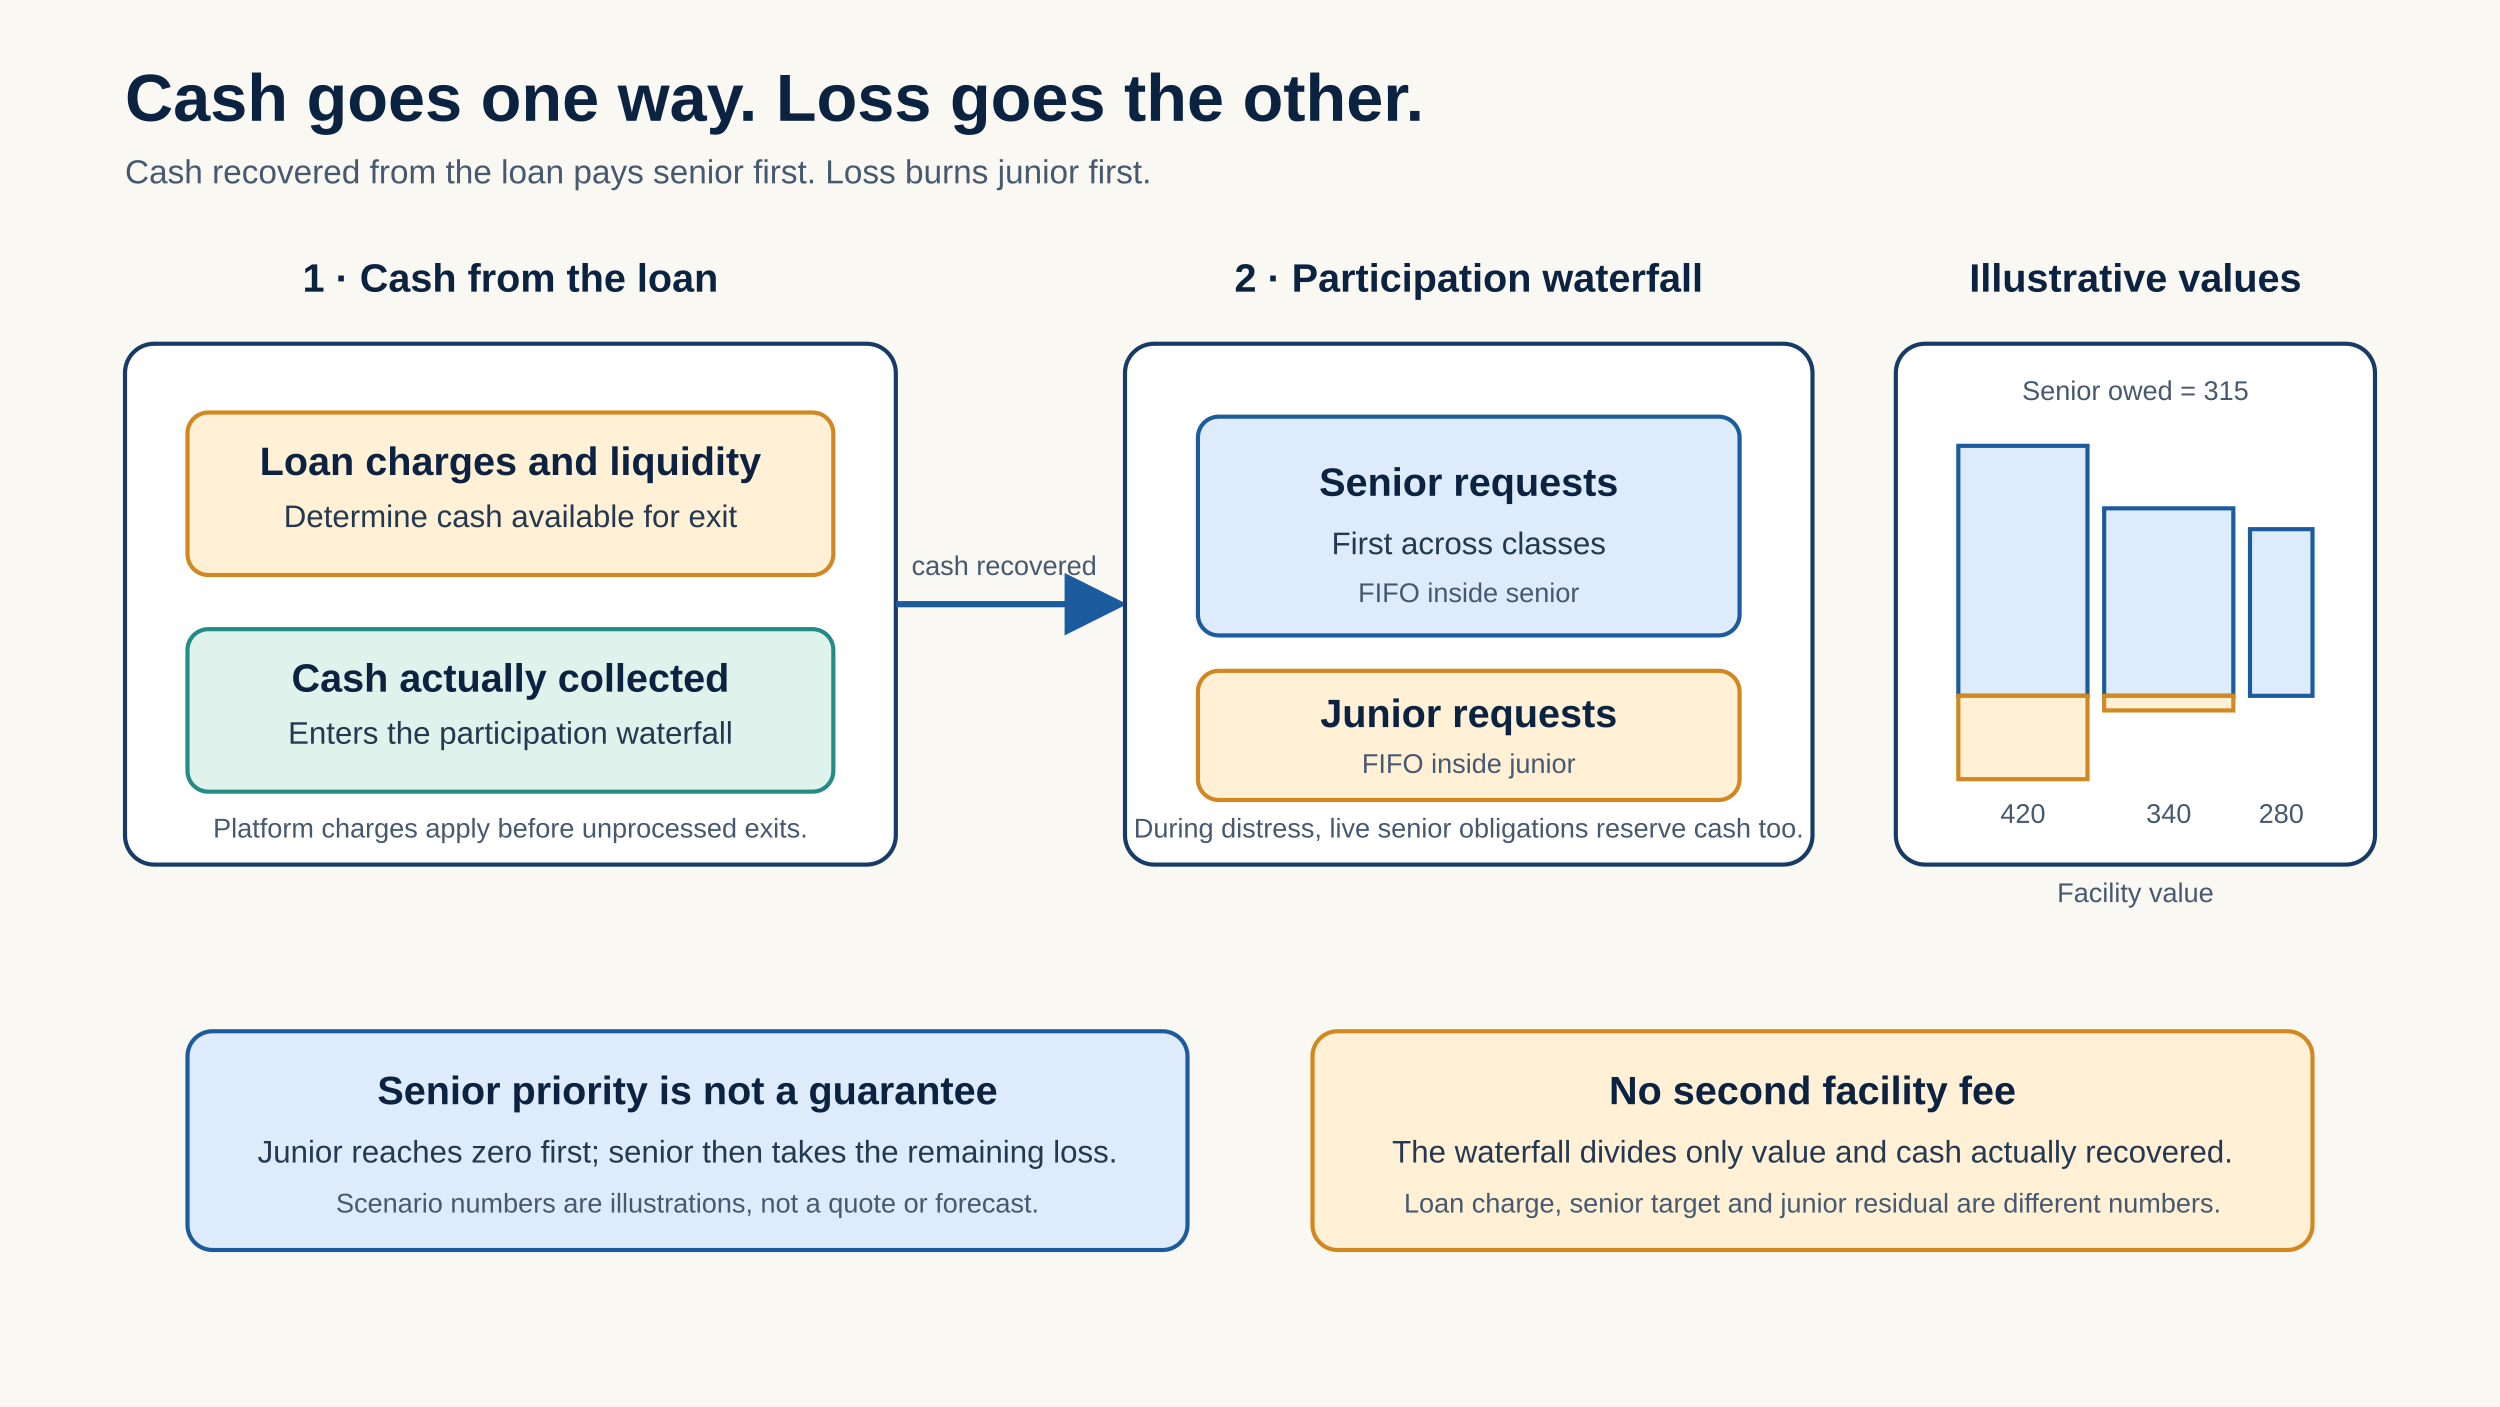
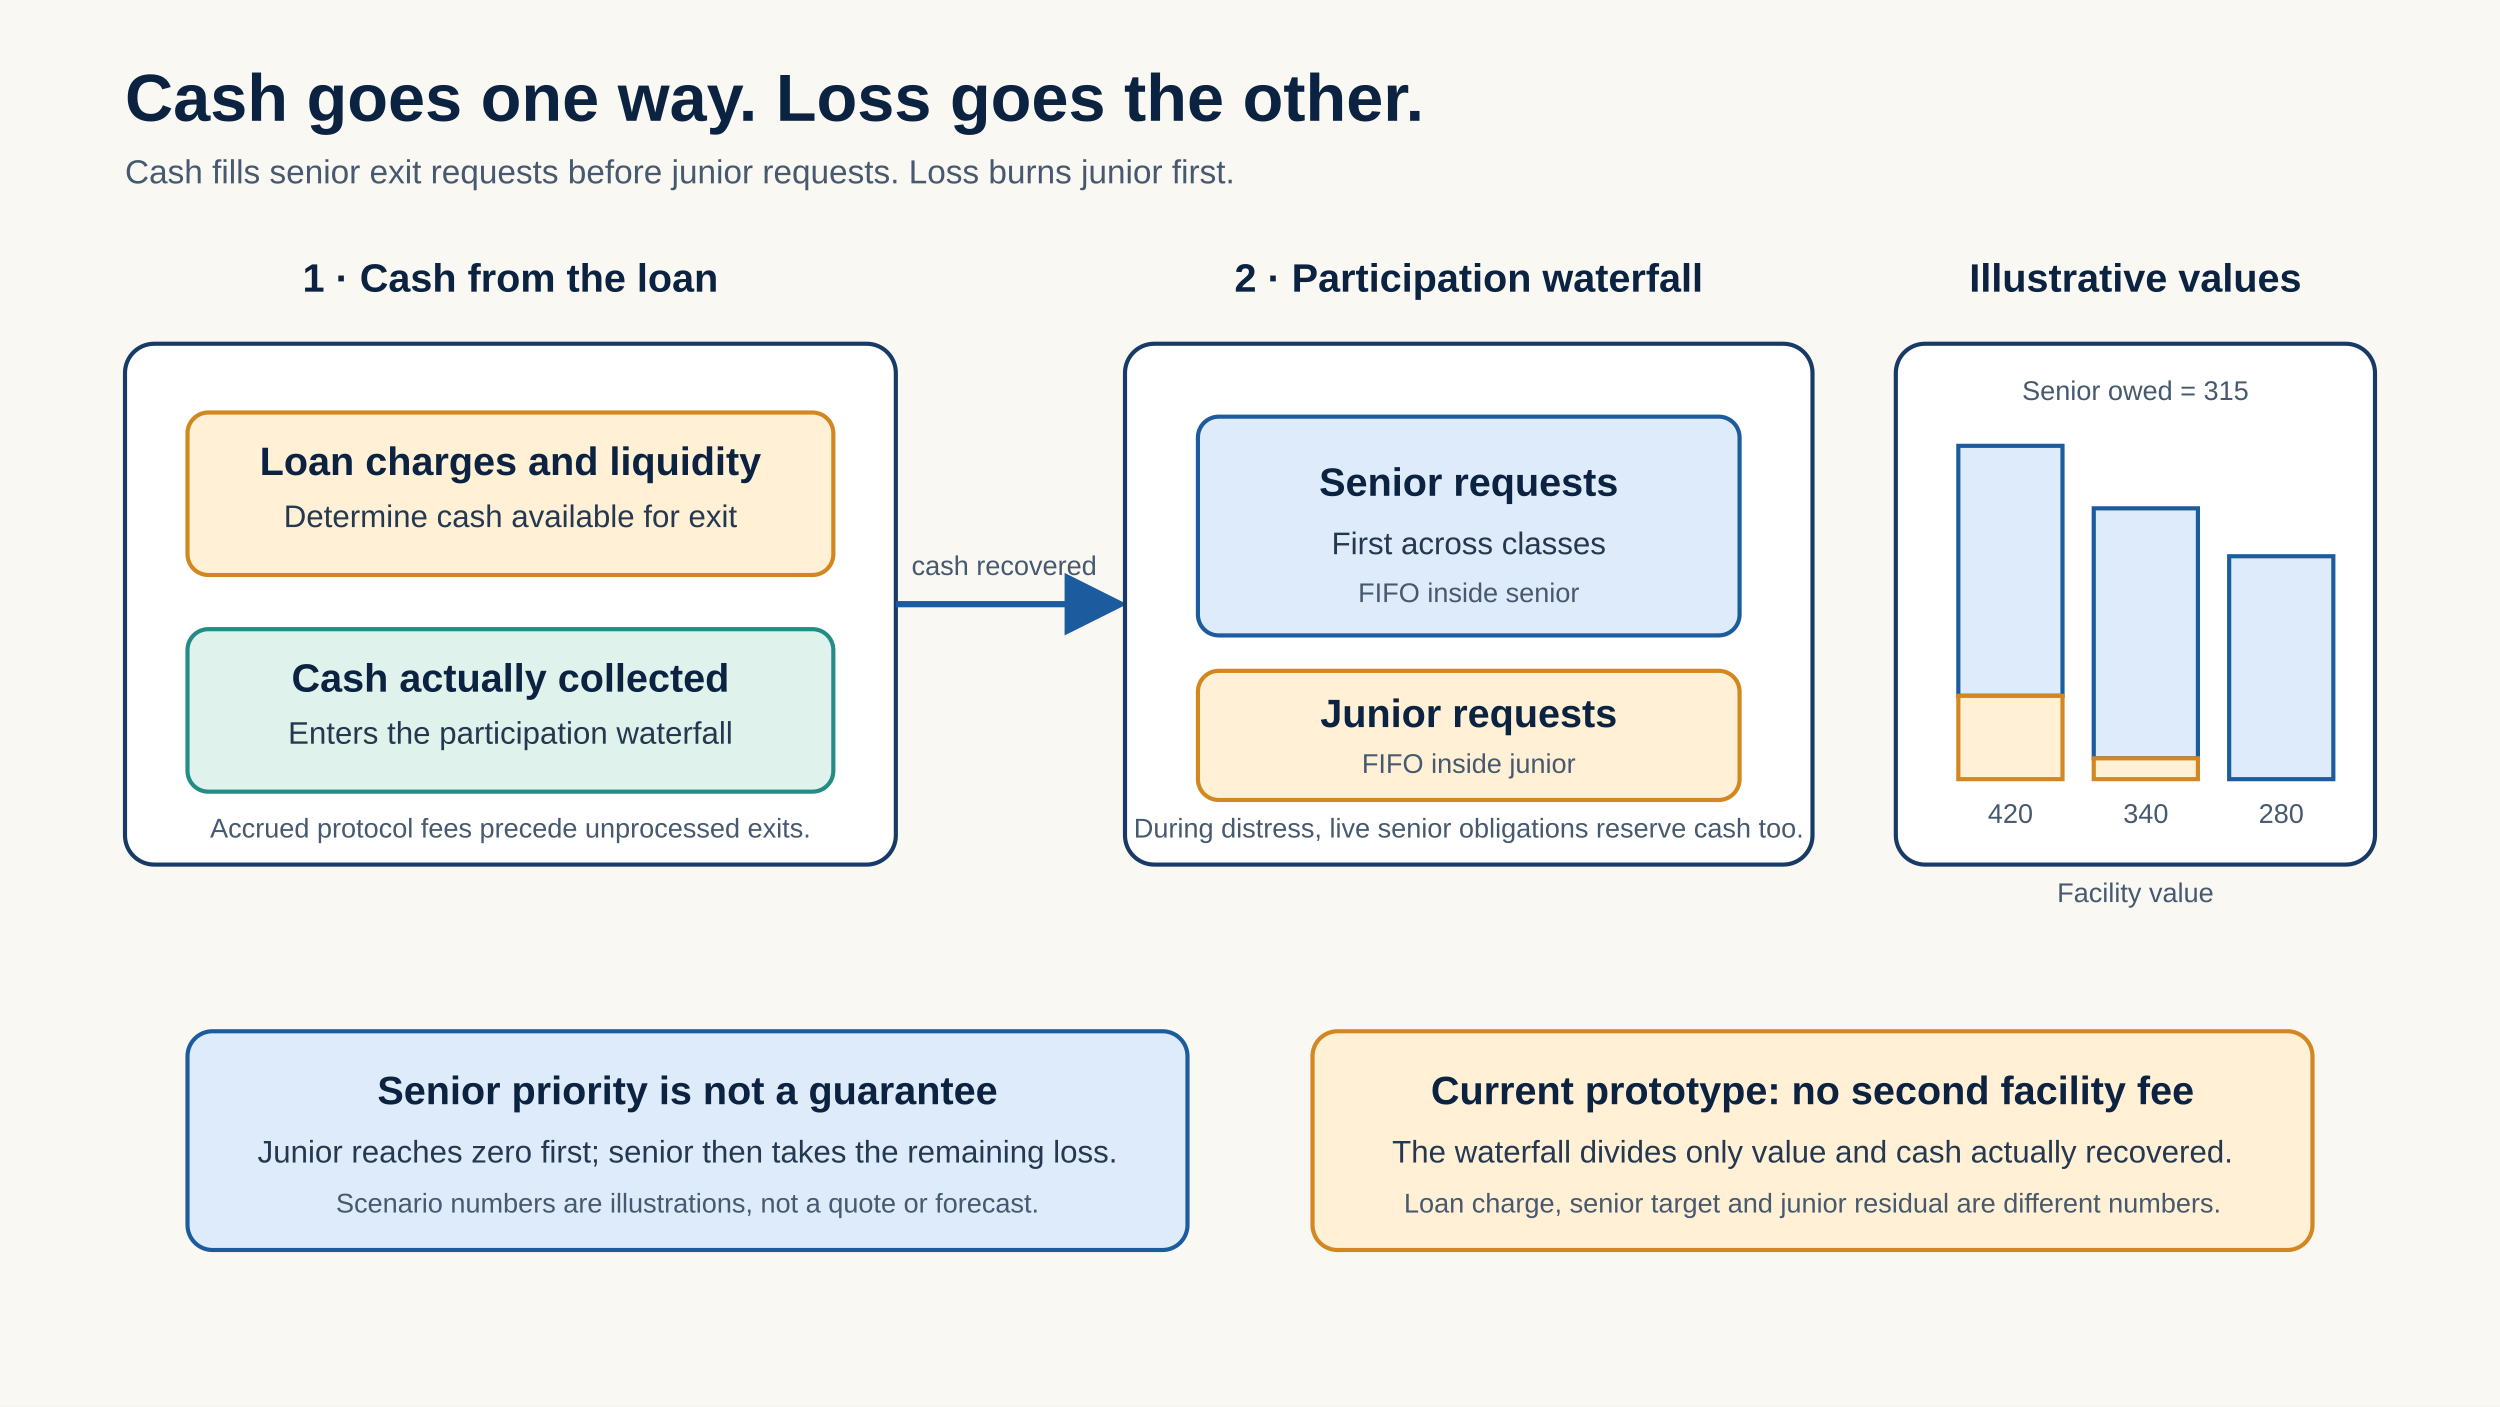
<svg xmlns="http://www.w3.org/2000/svg" viewBox="0 0 1200 675" role="img" aria-labelledby="title desc">
  <defs>
    <marker id="arrow" markerWidth="10" markerHeight="10" refX="8" refY="5" orient="auto">
      <path d="M0 0L10 5L0 10Z" fill="#1c5c9e" />
    </marker>
    <style>
      .title{font:700 32px Arial,sans-serif;fill:#0b2341}.sub{font:400 16px Arial,sans-serif;fill:#46596f}
      .h{font:700 19px Arial,sans-serif;fill:#0b2341}.t{font:400 15px Arial,sans-serif;fill:#24384f}.tiny{font:400 13px Arial,sans-serif;fill:#46596f}
      .box{fill:#fff;stroke:#173b66;stroke-width:2}.blue{fill:#ddebfa;stroke:#1c5c9e;stroke-width:2}.amber{fill:#fff0d6;stroke:#d28720;stroke-width:2}
      .green{fill:#dff2ec;stroke:#238c84;stroke-width:2}.line{stroke:#1c5c9e;stroke-width:3;fill:none;marker-end:url(#arrow)}
    </style>
  </defs>
  <rect width="1200" height="675" fill="#faf8f3" />
  <text class="title" x="60" y="58">Cash goes one way. Loss goes the other.</text>
-   <text class="sub" x="60" y="88">Cash recovered from the loan pays senior first. Loss burns junior first.</text>
+   <text class="sub" x="60" y="88">Cash fills senior exit requests before junior requests. Loss burns junior first.</text>
  <text class="h" x="245" y="140" text-anchor="middle">1 · Cash from the loan</text>
  <rect class="box" x="60" y="165" width="370" height="250" rx="14" />
  <rect class="amber" x="90" y="198" width="310" height="78" rx="10" />
  <text class="h" x="245" y="228" text-anchor="middle">Loan charges and liquidity</text>
  <text class="t" x="245" y="253" text-anchor="middle">Determine cash available for exit</text>
  <rect class="green" x="90" y="302" width="310" height="78" rx="10" />
  <text class="h" x="245" y="332" text-anchor="middle">Cash actually collected</text>
  <text class="t" x="245" y="357" text-anchor="middle">Enters the participation waterfall</text>
-   <text class="tiny" x="245" y="402" text-anchor="middle">Platform charges apply before unprocessed exits.</text>
+   <text class="tiny" x="245" y="402" text-anchor="middle">Accrued protocol fees precede unprocessed exits.</text>
  <path class="line" d="M430 290H535" />
  <text class="tiny" x="482" y="276" text-anchor="middle">cash recovered</text>
  <text class="h" x="705" y="140" text-anchor="middle">2 · Participation waterfall</text>
  <rect class="box" x="540" y="165" width="330" height="250" rx="14" />
  <rect class="blue" x="575" y="200" width="260" height="105" rx="10" />
  <text class="h" x="705" y="238" text-anchor="middle">Senior requests</text>
  <text class="t" x="705" y="266" text-anchor="middle">First across classes</text>
  <text class="tiny" x="705" y="289" text-anchor="middle">FIFO inside senior</text>
  <rect class="amber" x="575" y="322" width="260" height="62" rx="10" />
  <text class="h" x="705" y="349" text-anchor="middle">Junior requests</text>
  <text class="tiny" x="705" y="371" text-anchor="middle">FIFO inside junior</text>
  <text class="tiny" x="705" y="402" text-anchor="middle">During distress, live senior obligations reserve cash too.</text>
  <text class="h" x="1025" y="140" text-anchor="middle">Illustrative values</text>
  <rect class="box" x="910" y="165" width="230" height="250" rx="14" />
  <text class="tiny" x="1025" y="192" text-anchor="middle">Senior owed = 315</text>
-   <rect class="blue" x="940" y="214" width="62" height="120" />
-   <rect class="amber" x="940" y="334" width="62" height="40" />
-   <text class="tiny" x="971" y="395" text-anchor="middle">420</text>
-   <rect class="blue" x="1010" y="244" width="62" height="90" />
-   <rect class="amber" x="1010" y="334" width="62" height="7" />
-   <text class="tiny" x="1041" y="395" text-anchor="middle">340</text>
-   <rect class="blue" x="1080" y="254" width="30" height="80" />
+   <rect class="blue" x="940" y="214" width="50" height="120" />
+   <rect class="amber" x="940" y="334" width="50" height="40" />
+   <text class="tiny" x="965" y="395" text-anchor="middle">420</text>
+   <rect class="blue" x="1005" y="244" width="50" height="120" />
+   <rect class="amber" x="1005" y="364" width="50" height="10" />
+   <text class="tiny" x="1030" y="395" text-anchor="middle">340</text>
+   <rect class="blue" x="1070" y="267" width="50" height="107" />
  <text class="tiny" x="1095" y="395" text-anchor="middle">280</text>
  <text class="tiny" x="1025" y="433" text-anchor="middle">Facility value</text>
  <rect class="blue" x="90" y="495" width="480" height="105" rx="12" />
  <text class="h" x="330" y="530" text-anchor="middle">Senior priority is not a guarantee</text>
  <text class="t" x="330" y="558" text-anchor="middle">Junior reaches zero first; senior then takes the remaining loss.</text>
  <text class="tiny" x="330" y="582" text-anchor="middle">Scenario numbers are illustrations, not a quote or forecast.</text>
  <rect class="amber" x="630" y="495" width="480" height="105" rx="12" />
-   <text class="h" x="870" y="530" text-anchor="middle">No second facility fee</text>
+   <text class="h" x="870" y="530" text-anchor="middle">Current prototype: no second facility fee</text>
  <text class="t" x="870" y="558" text-anchor="middle">The waterfall divides only value and cash actually recovered.</text>
  <text class="tiny" x="870" y="582" text-anchor="middle">Loan charge, senior target and junior residual are different numbers.</text>
</svg>
